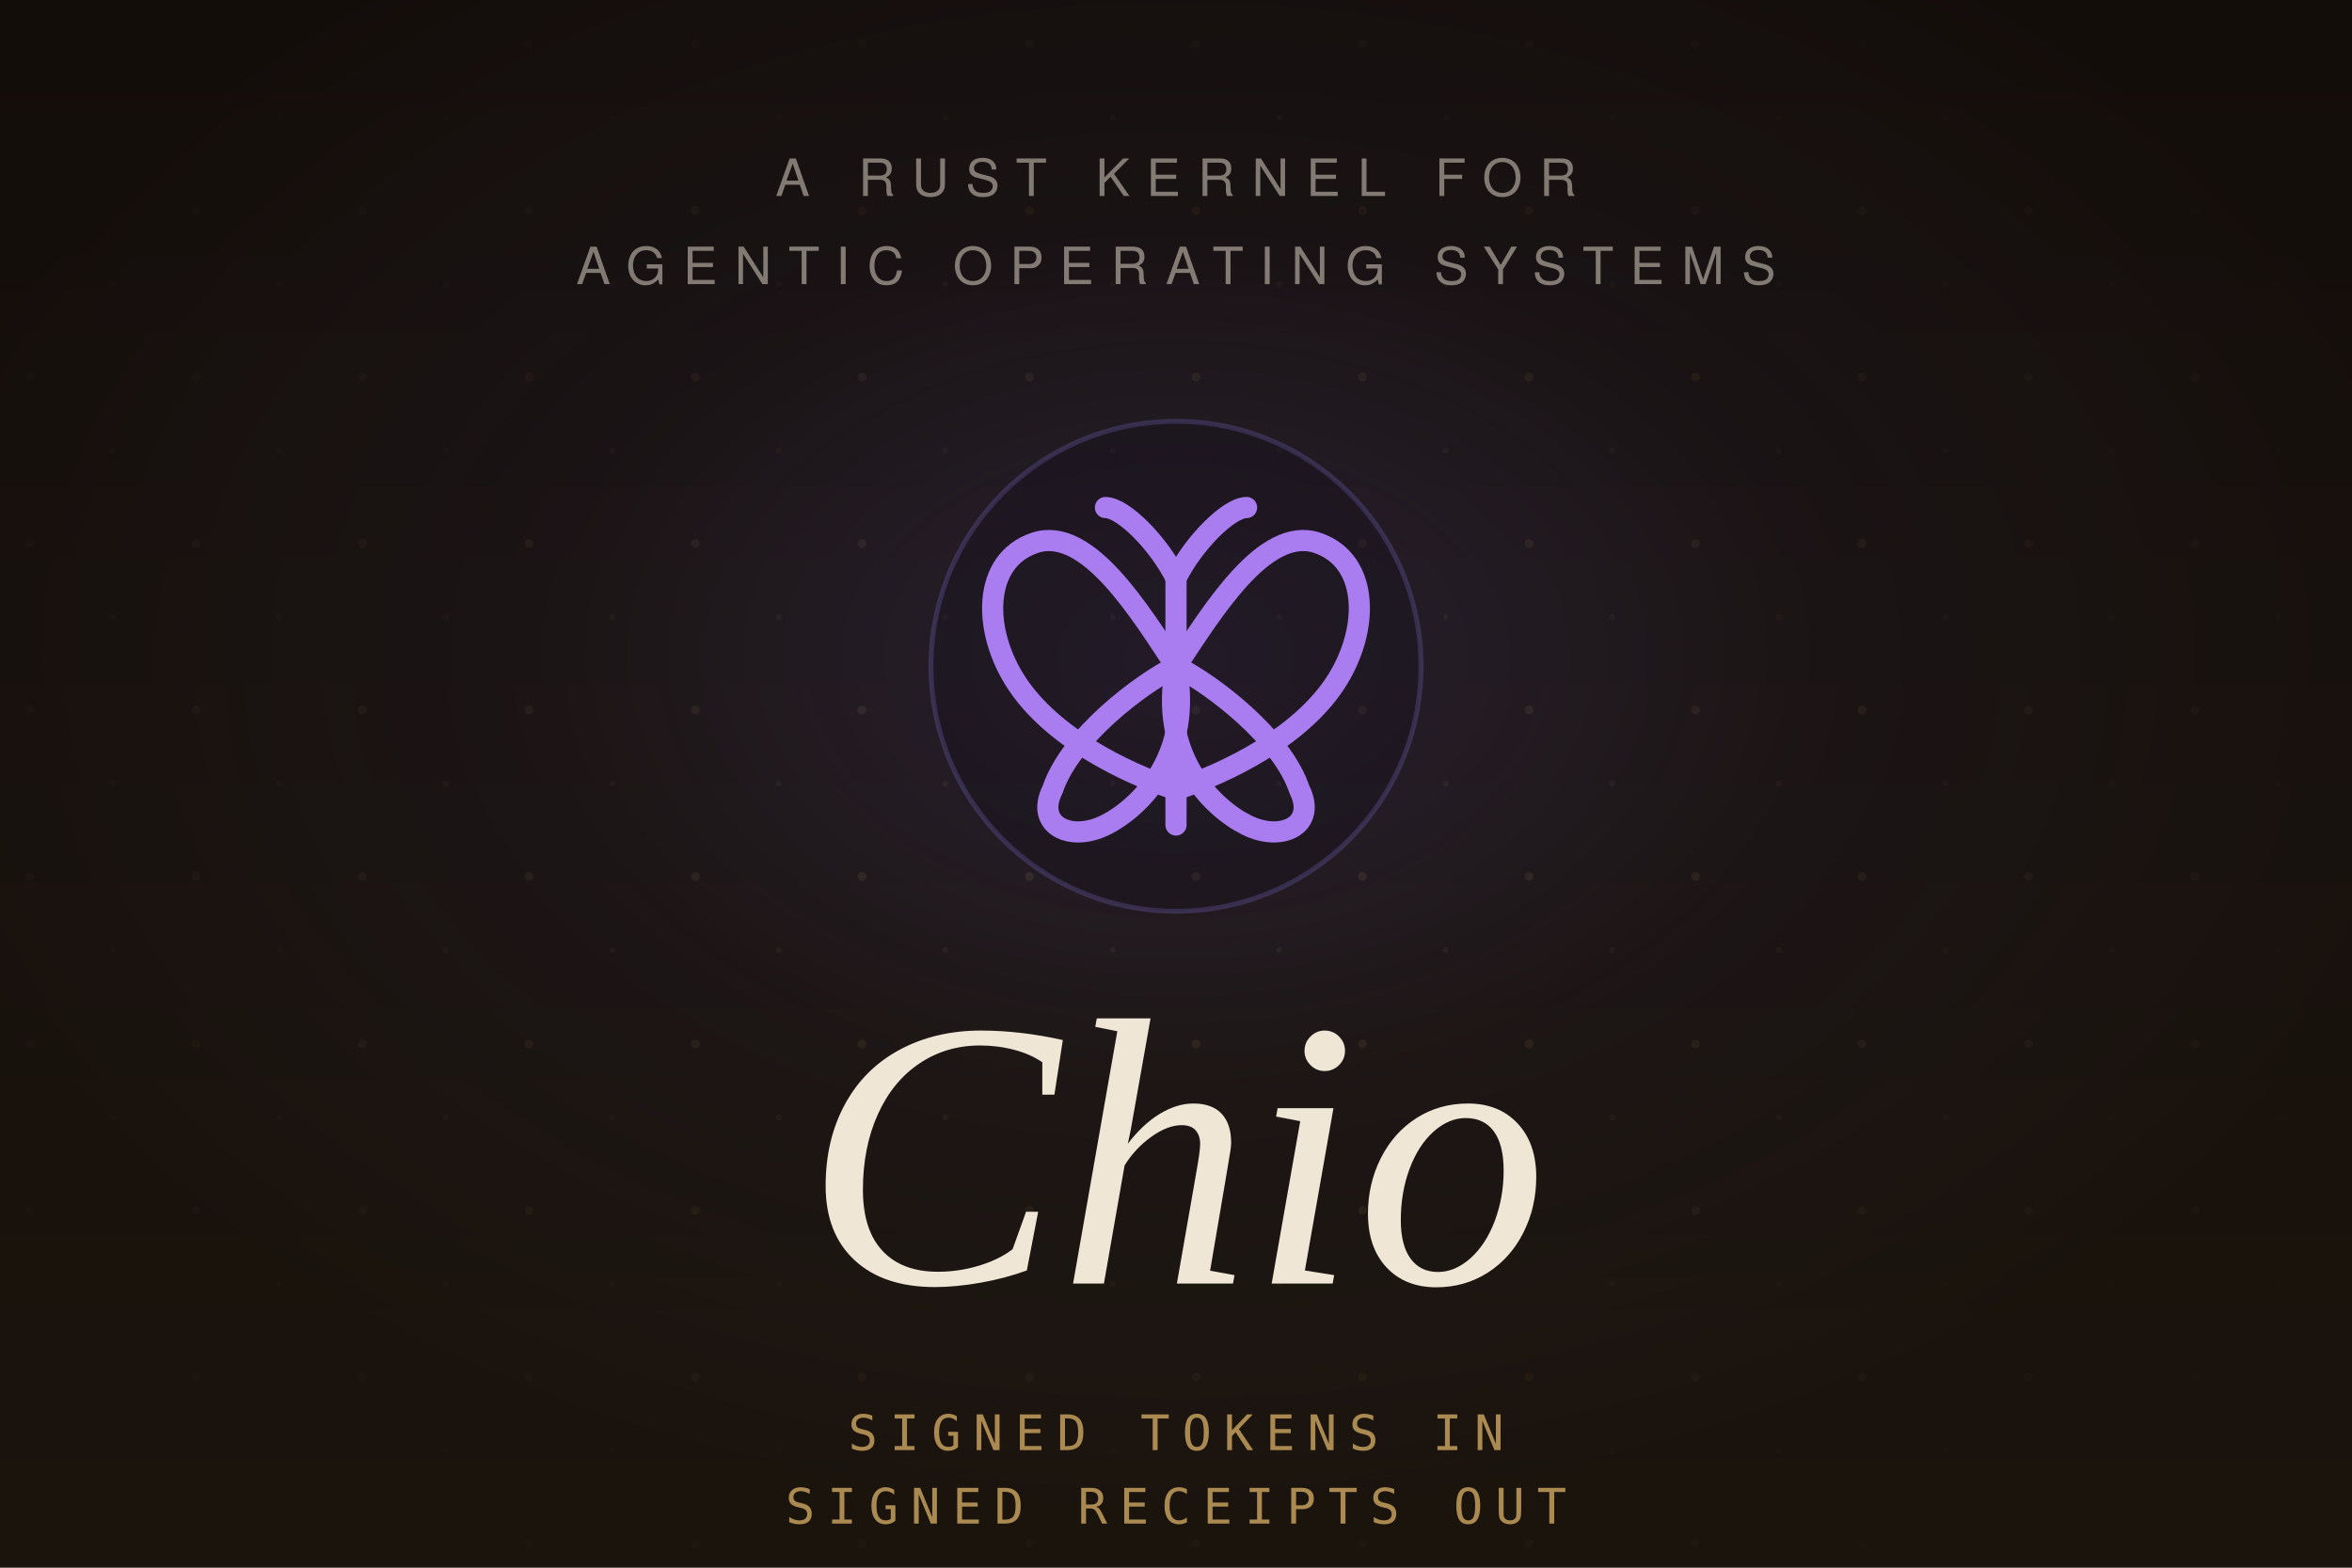
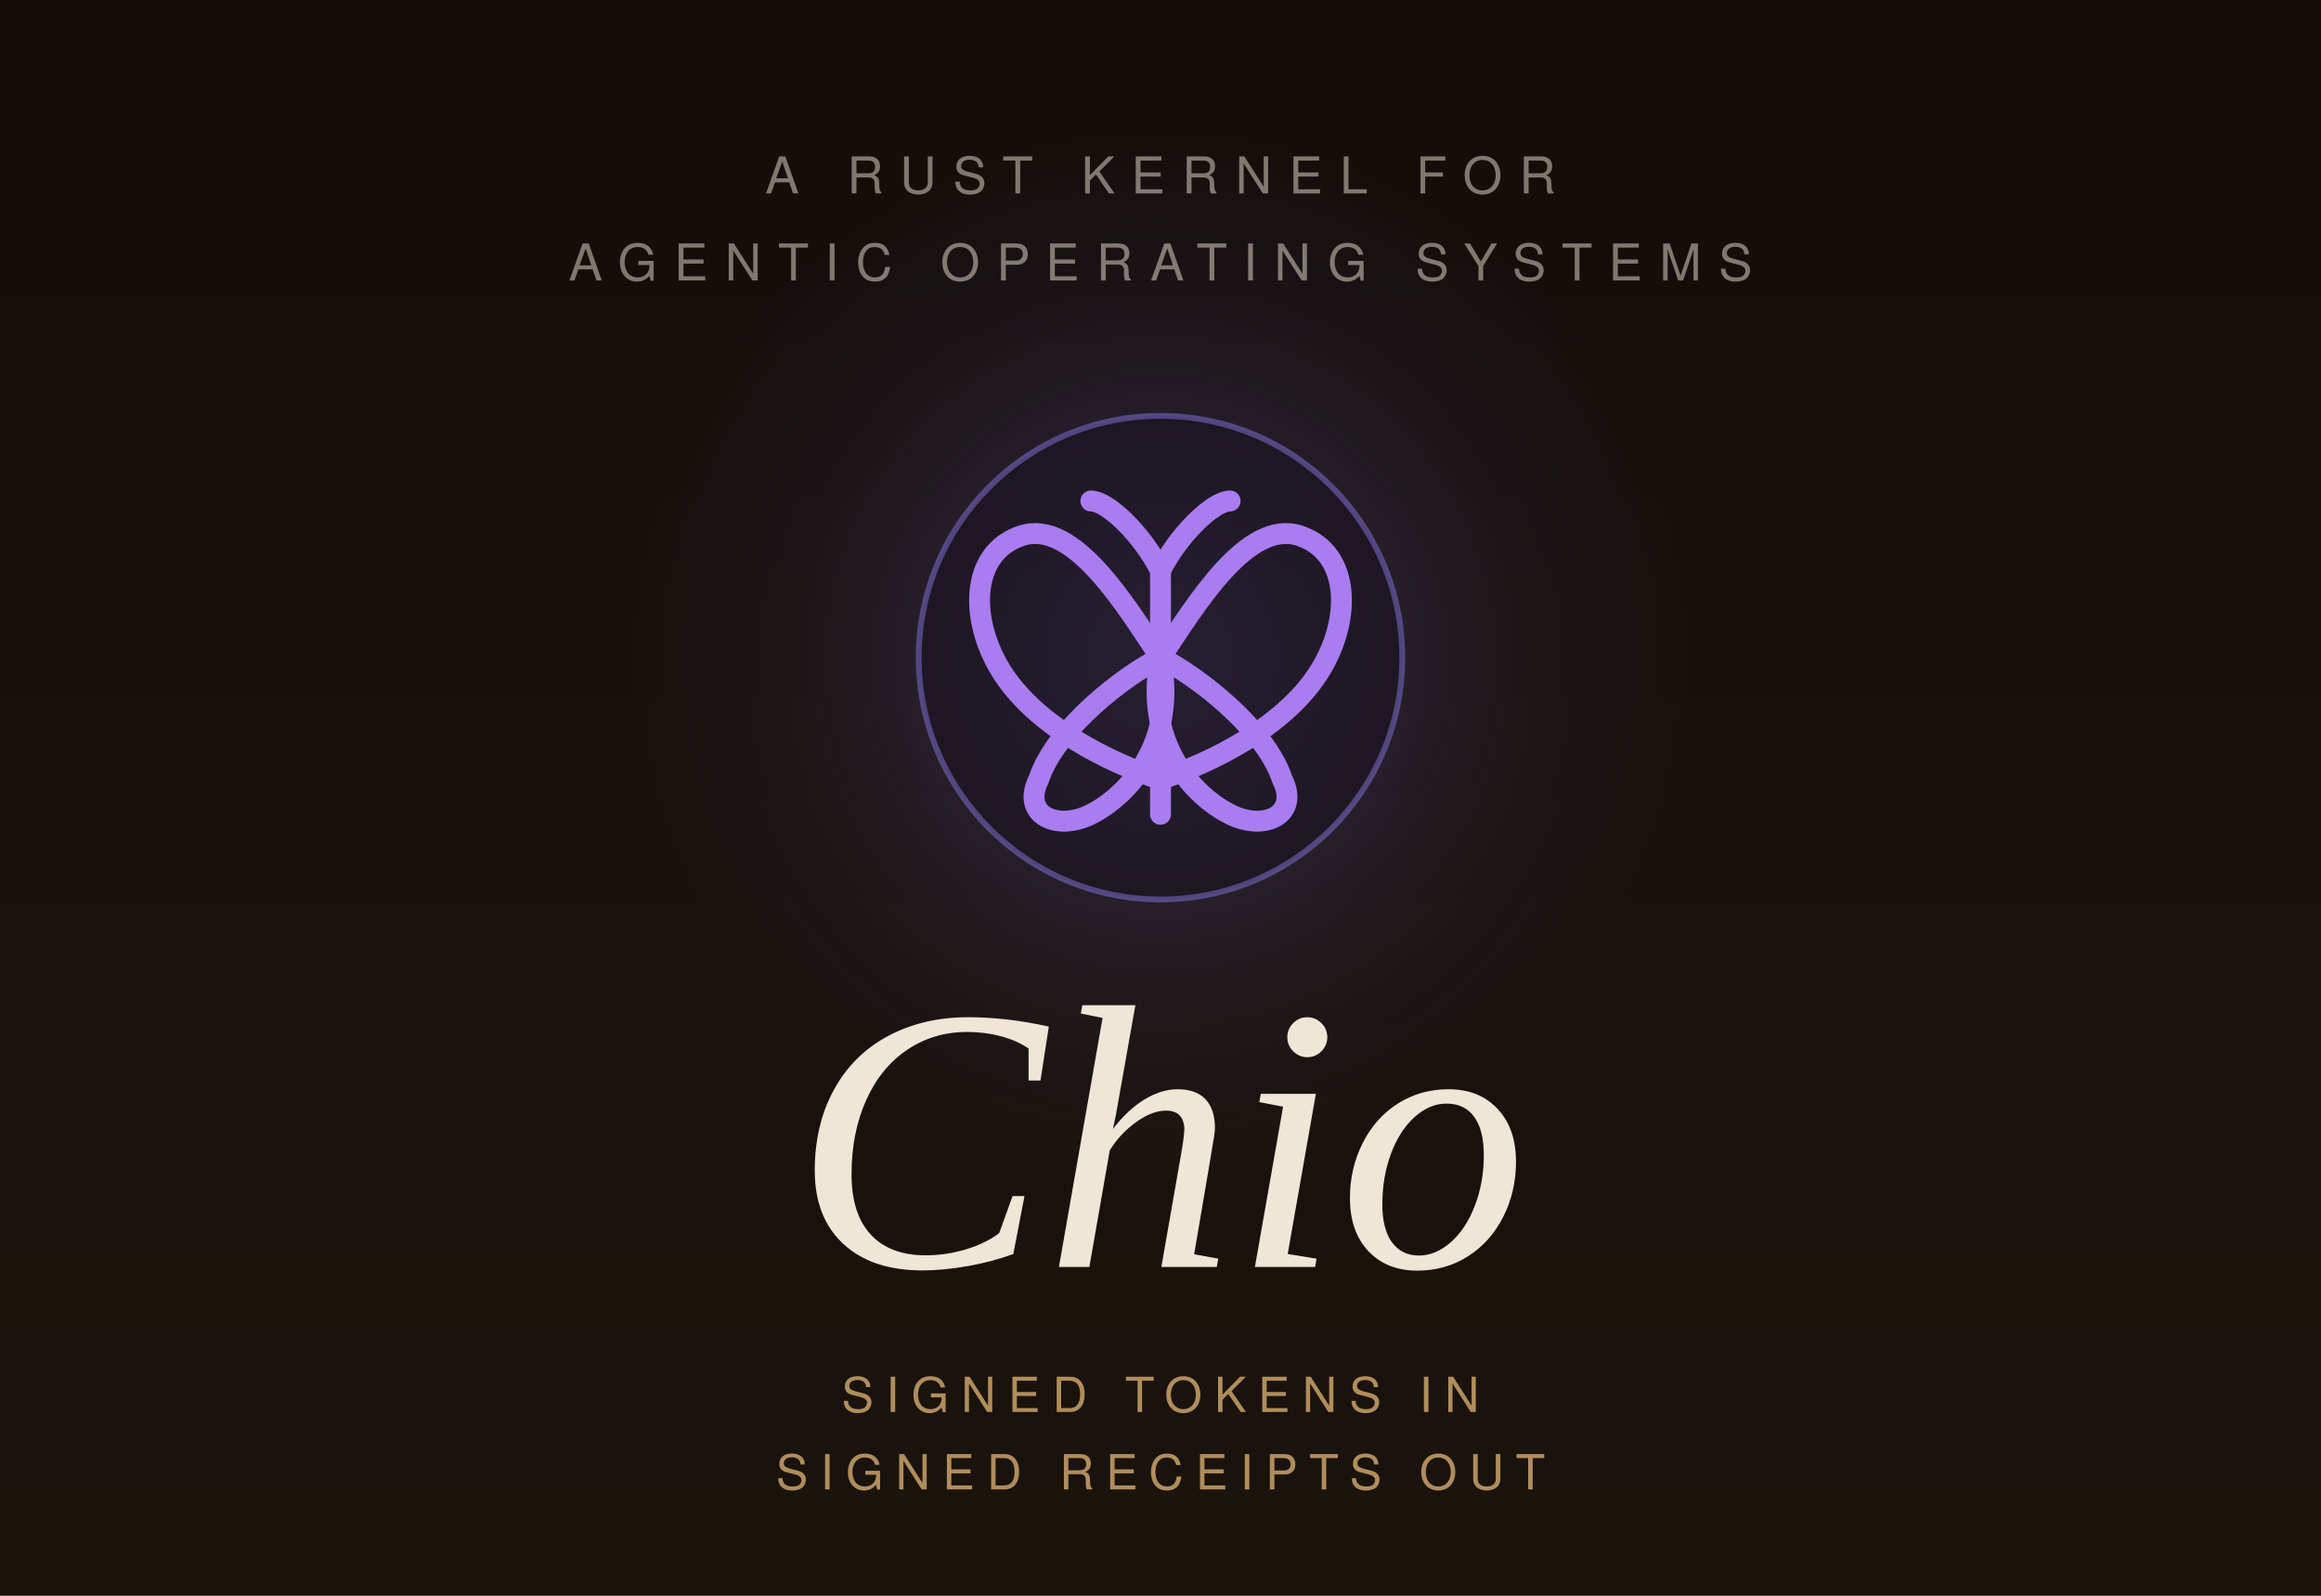
- <svg xmlns="http://www.w3.org/2000/svg" viewBox="0 0 480 320" width="480" height="320" role="img" aria-label="Chio: a Rust kernel for agentic operating systems. Signed tokens in, signed receipts out.">
+ <svg xmlns="http://www.w3.org/2000/svg" viewBox="0 0 480 330" width="480" height="330" role="img" aria-label="Chio: a Rust kernel for agentic operating systems. Signed tokens in, signed receipts out.">
  <defs>
-     <linearGradient id="hm-bg" x1="0" y1="0" x2="0" y2="1">
+     <linearGradient id="hmbg" x1="0" y1="0" x2="0" y2="1">
      <stop offset="0" stop-color="#130d0a" />
      <stop offset="1" stop-color="#1b140d" />
    </linearGradient>
-     <radialGradient id="hm-glow" cx="50%" cy="42%" r="55%">
-       <stop offset="0" stop-color="#8f7ff2" stop-opacity="0.16" />
-       <stop offset="0.5" stop-color="#8f7ff2" stop-opacity="0.04" />
+     <radialGradient id="hmglow" cx="50%" cy="50%" r="50%">
+       <stop offset="0" stop-color="#8f7ff2" stop-opacity="0.32" />
+       <stop offset="0.6" stop-color="#8f7ff2" stop-opacity="0.07" />
      <stop offset="1" stop-color="#8f7ff2" stop-opacity="0" />
    </radialGradient>
-     <pattern id="hm-field" width="34" height="34" patternUnits="userSpaceOnUse">
-       <circle cx="6" cy="9" r="0.9" fill="#ab8a52" fill-opacity="0.16" />
-       <circle cx="23" cy="24" r="0.6" fill="#ab8a52" fill-opacity="0.10" />
-     </pattern>
-     <radialGradient id="hm-fade" cx="50%" cy="50%" r="60%">
-       <stop offset="0" stop-color="#fff" stop-opacity="1" />
-       <stop offset="1" stop-color="#fff" stop-opacity="0" />
+     <radialGradient id="hmkglow" cx="50%" cy="50%" r="50%">
+       <stop offset="0" stop-color="#8f7ff2" stop-opacity="0.28" />
+       <stop offset="0.65" stop-color="#8f7ff2" stop-opacity="0.06" />
+       <stop offset="1" stop-color="#8f7ff2" stop-opacity="0" />
    </radialGradient>
-     <mask id="hm-mask">
-       <rect width="480" height="320" fill="url(#hm-fade)" />
-     </mask>
  </defs>
-   <rect width="480" height="320" rx="0" fill="url(#hm-bg)" />
-   <rect width="480" height="320" rx="0" fill="url(#hm-field)" mask="url(#hm-mask)" />
-   <rect width="480" height="320" rx="0" fill="url(#hm-glow)" />
-   <text x="240" y="40" text-anchor="middle" font-family="-apple-system, 'Segoe UI', Helvetica, Arial, sans-serif" font-size="10.5" letter-spacing="3.5" fill="#d8cfc0" fill-opacity="0.55">A RUST KERNEL FOR</text>
-   <text x="240" y="58" text-anchor="middle" font-family="-apple-system, 'Segoe UI', Helvetica, Arial, sans-serif" font-size="10.5" letter-spacing="3.5" fill="#d8cfc0" fill-opacity="0.55">AGENTIC OPERATING SYSTEMS</text>
-   <circle cx="240" cy="136" r="50" fill="#16101c" fill-opacity="0.35" stroke="#8f7ff2" stroke-opacity="0.22" stroke-width="1" />
+   <rect width="480" height="330" fill="url(#hmbg)" />
+   <circle cx="240" cy="136" r="110" fill="url(#hmkglow)" />
+   <text x="240.0" y="40" text-anchor="middle" font-family="-apple-system, 'Segoe UI', Helvetica, Arial, sans-serif" font-size="10.5" letter-spacing="3.5" fill="#d8cfc0" fill-opacity="0.55">A RUST KERNEL FOR</text>
+   <text x="240.0" y="58" text-anchor="middle" font-family="-apple-system, 'Segoe UI', Helvetica, Arial, sans-serif" font-size="10.5" letter-spacing="3.5" fill="#d8cfc0" fill-opacity="0.55">AGENTIC OPERATING SYSTEMS</text>
+   <circle cx="240" cy="136" r="50" fill="#16101c" fill-opacity="0.5" stroke="#8f7ff2" stroke-opacity="0.45" stroke-width="1.2" />
  <g transform="translate(196.8,92.8) scale(3.6)" fill="none" stroke="#a97cf0" stroke-width="1.2" stroke-linecap="round" stroke-linejoin="round">
    <path d="M12 12C10 9 7 4 4 5c-3 1-3 5-1 8s6 5 9 6" />
    <path d="M12 12C10 13 6 16 5 19c-1 2 1 3 3 2s5-4 4-9" />
    <path d="M12 12c2-3 5-8 8-7 3 1 3 5 1 8s-6 5-9 6" />
    <path d="M12 12c2 1 6 4 7 7 1 2-1 3-3 2s-5-4-4-9" />
    <path d="M12 7v14" />
    <path d="M12 7c-1-2-3-4-4-4" />
    <path d="M12 7c1-2 3-4 4-4" />
  </g>
  <text x="240" y="262" text-anchor="middle" font-family="Georgia, 'Times New Roman', serif" font-style="italic" font-size="78" fill="#efe6d6">Chio</text>
-   <text x="240" y="296" text-anchor="middle" font-family="ui-monospace, SFMono-Regular, 'SF Mono', Menlo, Consolas, monospace" font-size="10" letter-spacing="2.5" fill="#ab8a52">SIGNED TOKENS IN</text>
-   <text x="240" y="311" text-anchor="middle" font-family="ui-monospace, SFMono-Regular, 'SF Mono', Menlo, Consolas, monospace" font-size="10" letter-spacing="2.5" fill="#ab8a52">SIGNED RECEIPTS OUT</text>
+   <text x="240" y="292" text-anchor="middle" font-family="-apple-system, 'Segoe UI', Helvetica, Arial, sans-serif" font-size="10" letter-spacing="2.5" fill="#b08d5b">SIGNED TOKENS IN</text>
+   <text x="240" y="308" text-anchor="middle" font-family="-apple-system, 'Segoe UI', Helvetica, Arial, sans-serif" font-size="10" letter-spacing="2.5" fill="#b08d5b">SIGNED RECEIPTS OUT</text>
</svg>
